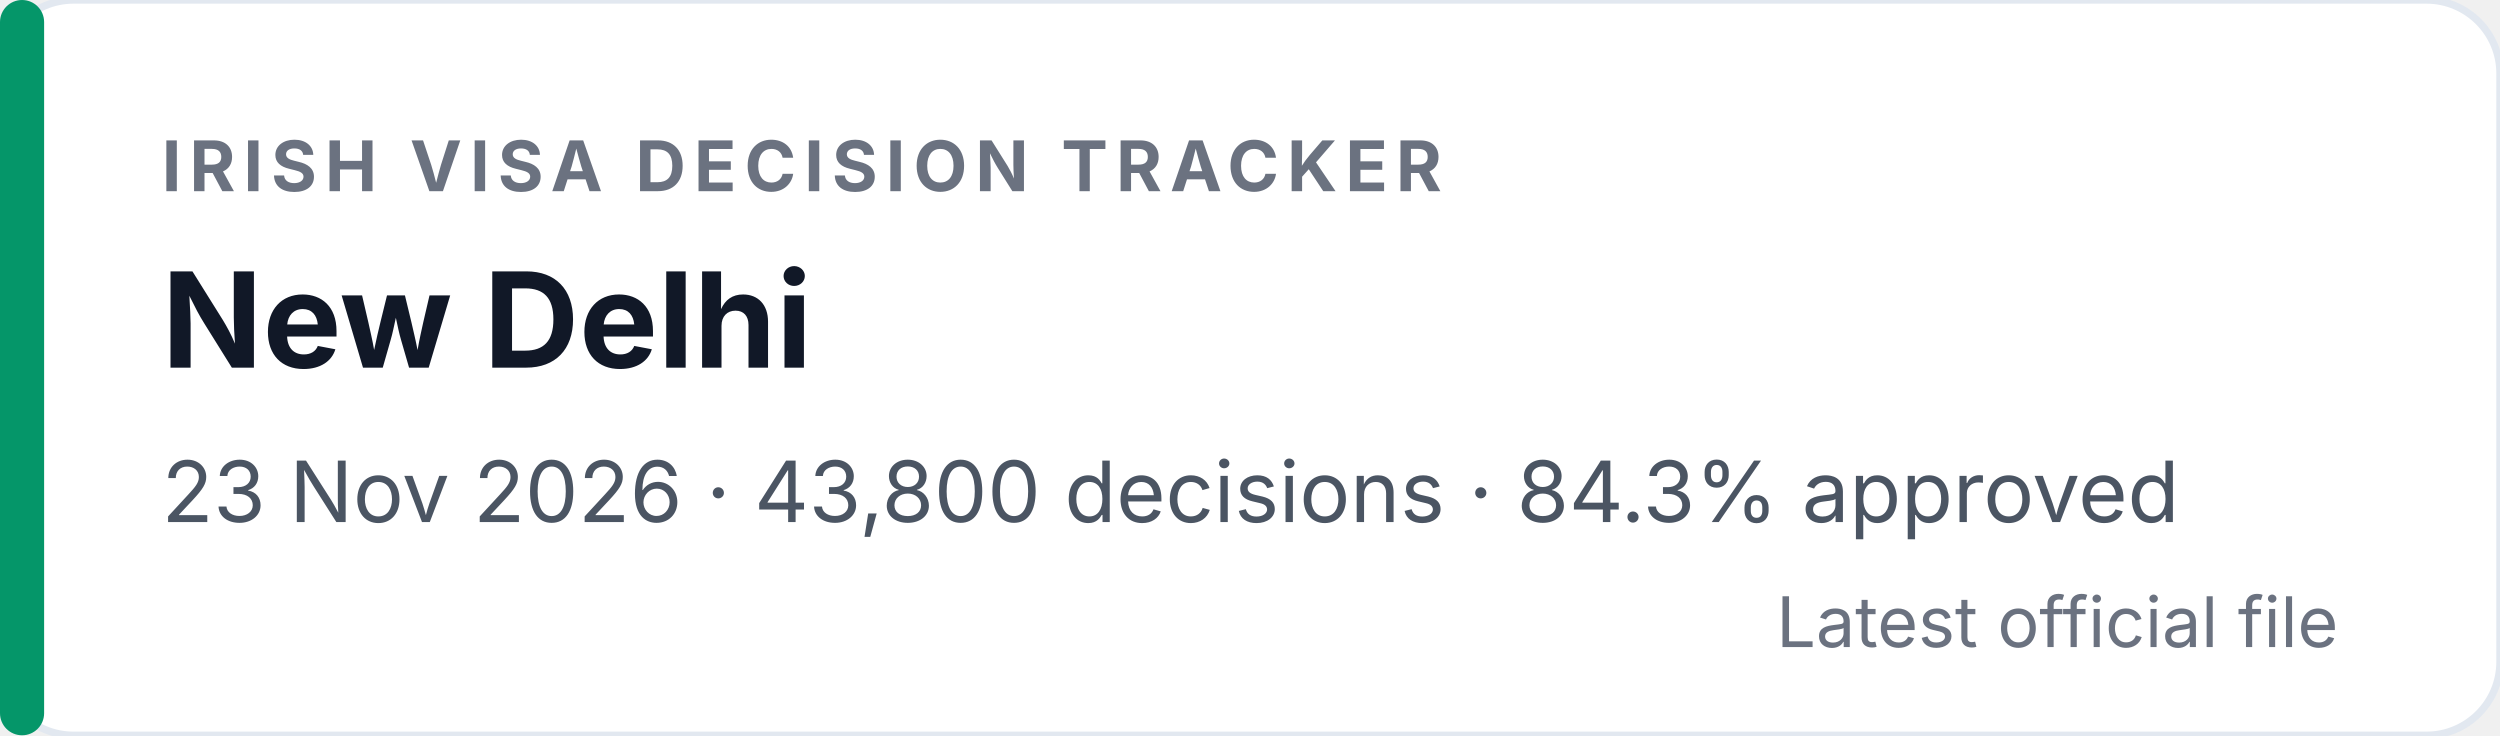
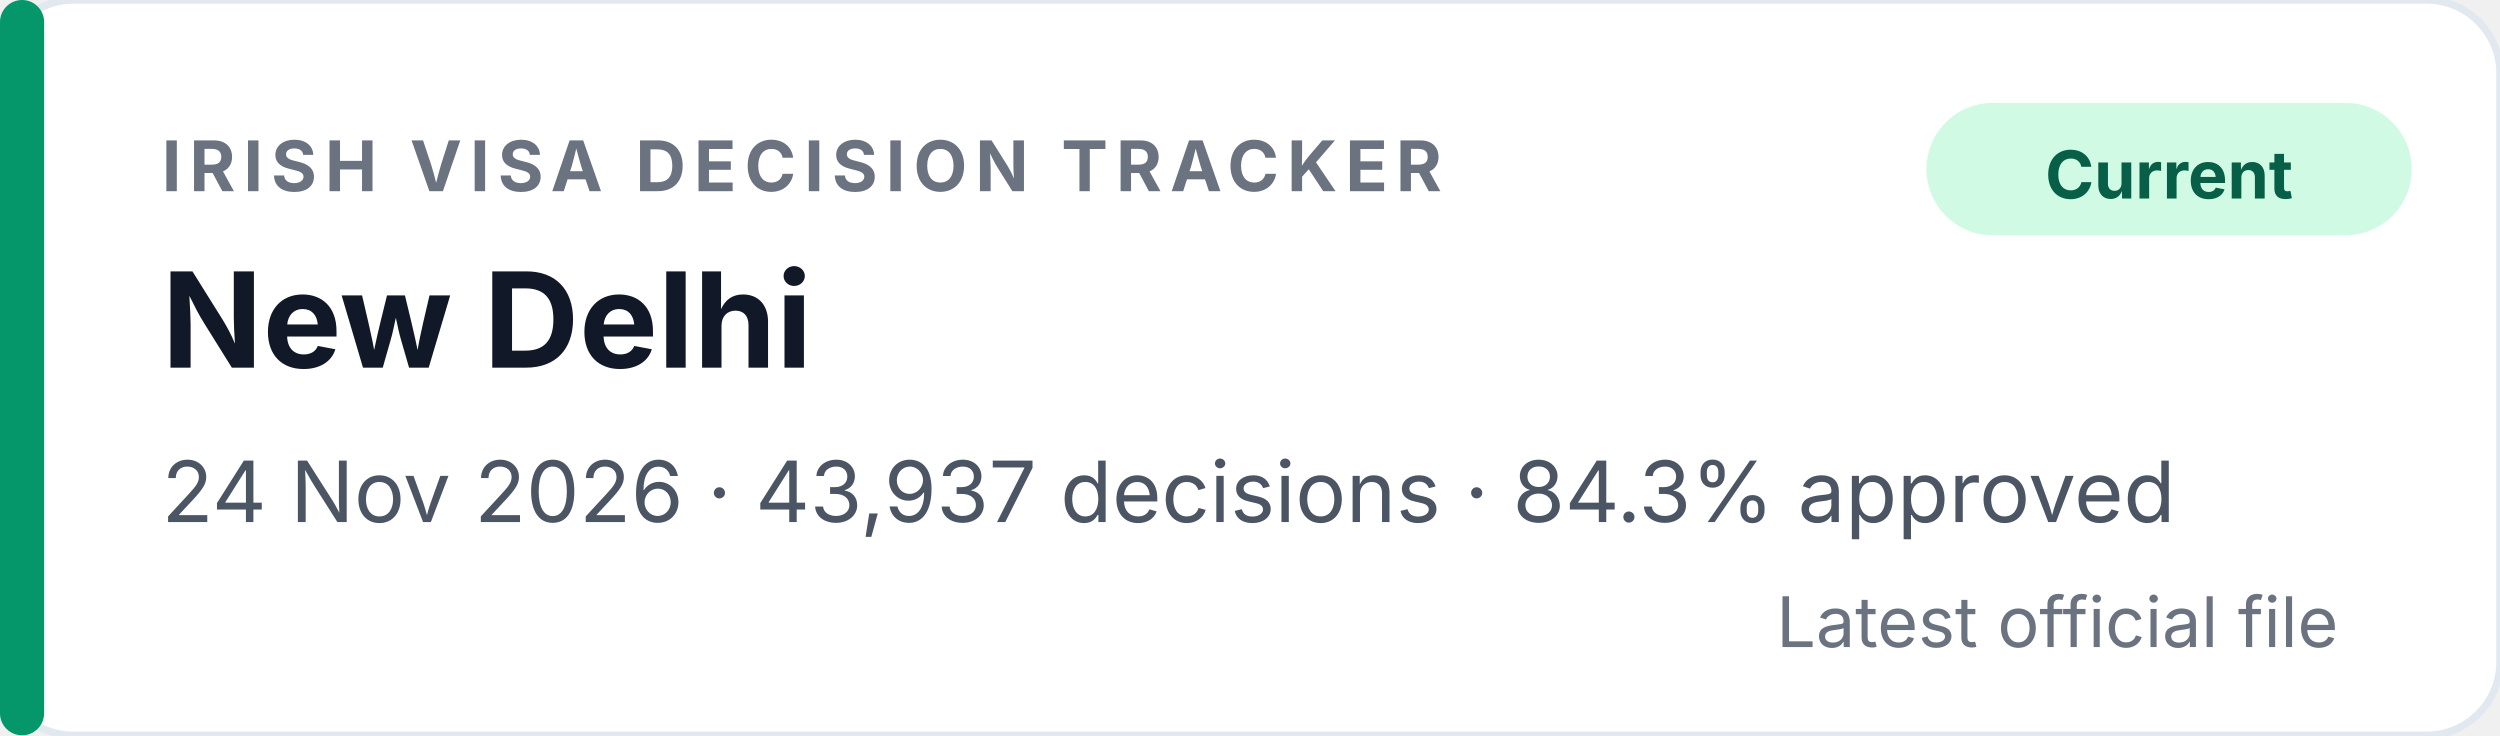
<svg xmlns="http://www.w3.org/2000/svg" width="340" height="100" viewBox="0 0 340 100" role="img" aria-labelledby="badge-title badge-desc">
  <rect width="340" height="100" rx="10" fill="#ffffff" stroke="#e2e8f0" />
  <rect x="0" y="0" width="6" height="100" rx="3" fill="#059669" />
  <text x="22" y="26" font-family="Inter, Segoe UI, Helvetica, Arial, sans-serif" font-size="9.5" font-weight="700" letter-spacing="1.1" fill="#6b7280">IRISH VISA DECISION TRACKER</text>
+   <rect x="262" y="14" width="66" height="18" rx="9" fill="#d1fae5" />
+   <text x="295" y="27" text-anchor="middle" font-family="Inter, Segoe UI, Helvetica, Arial, sans-serif" font-size="9" font-weight="700" fill="#065f46">Current</text>
  <text x="22" y="50" font-family="Inter, Segoe UI, Helvetica, Arial, sans-serif" font-size="18" font-weight="700" fill="#111827">New Delhi</text>
-   <text x="22" y="71" font-family="Inter, Segoe UI, Helvetica, Arial, sans-serif" font-size="11.5" fill="#4b5563">23 Nov 2026 · 43,800 decisions · 84.3% approved</text>
+   <text x="22" y="71" font-family="Inter, Segoe UI, Helvetica, Arial, sans-serif" font-size="11.5" fill="#4b5563">24 Nov 2026 · 43,937 decisions · 84.3% approved</text>
  <text x="318" y="88" text-anchor="end" font-family="Inter, Segoe UI, Helvetica, Arial, sans-serif" font-size="9.5" fill="#6b7280">Latest official file</text>
</svg>
